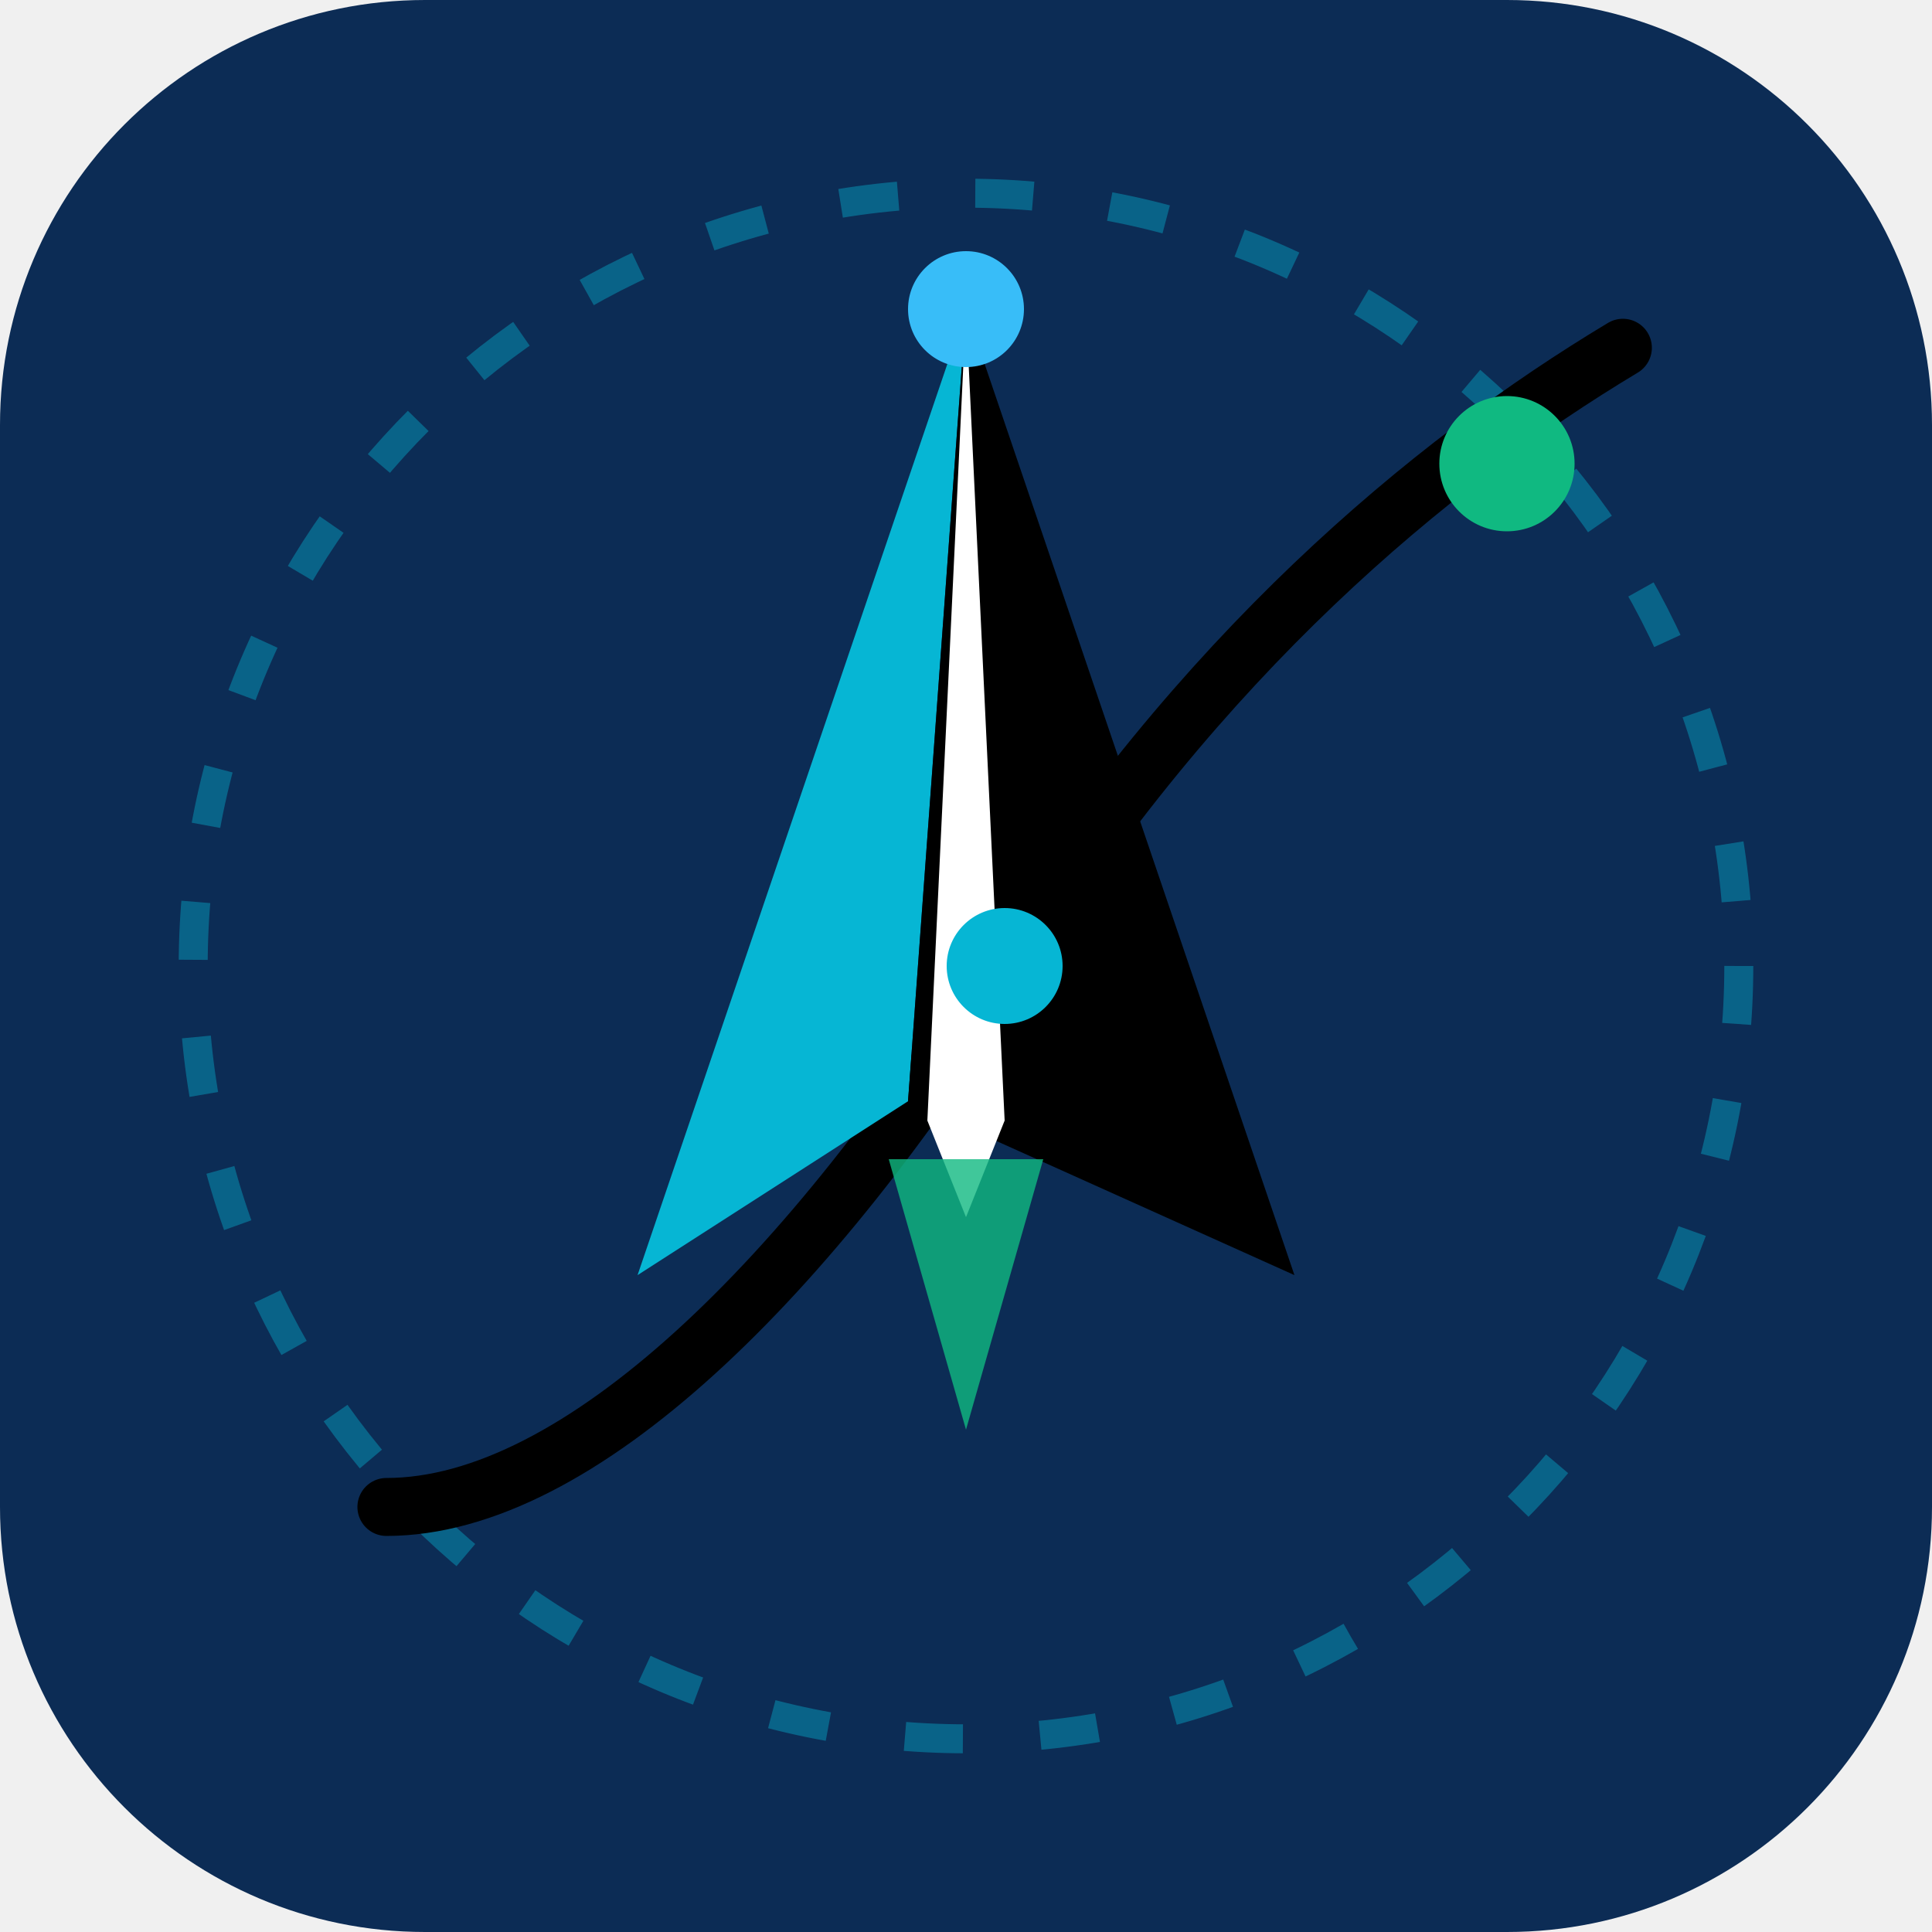
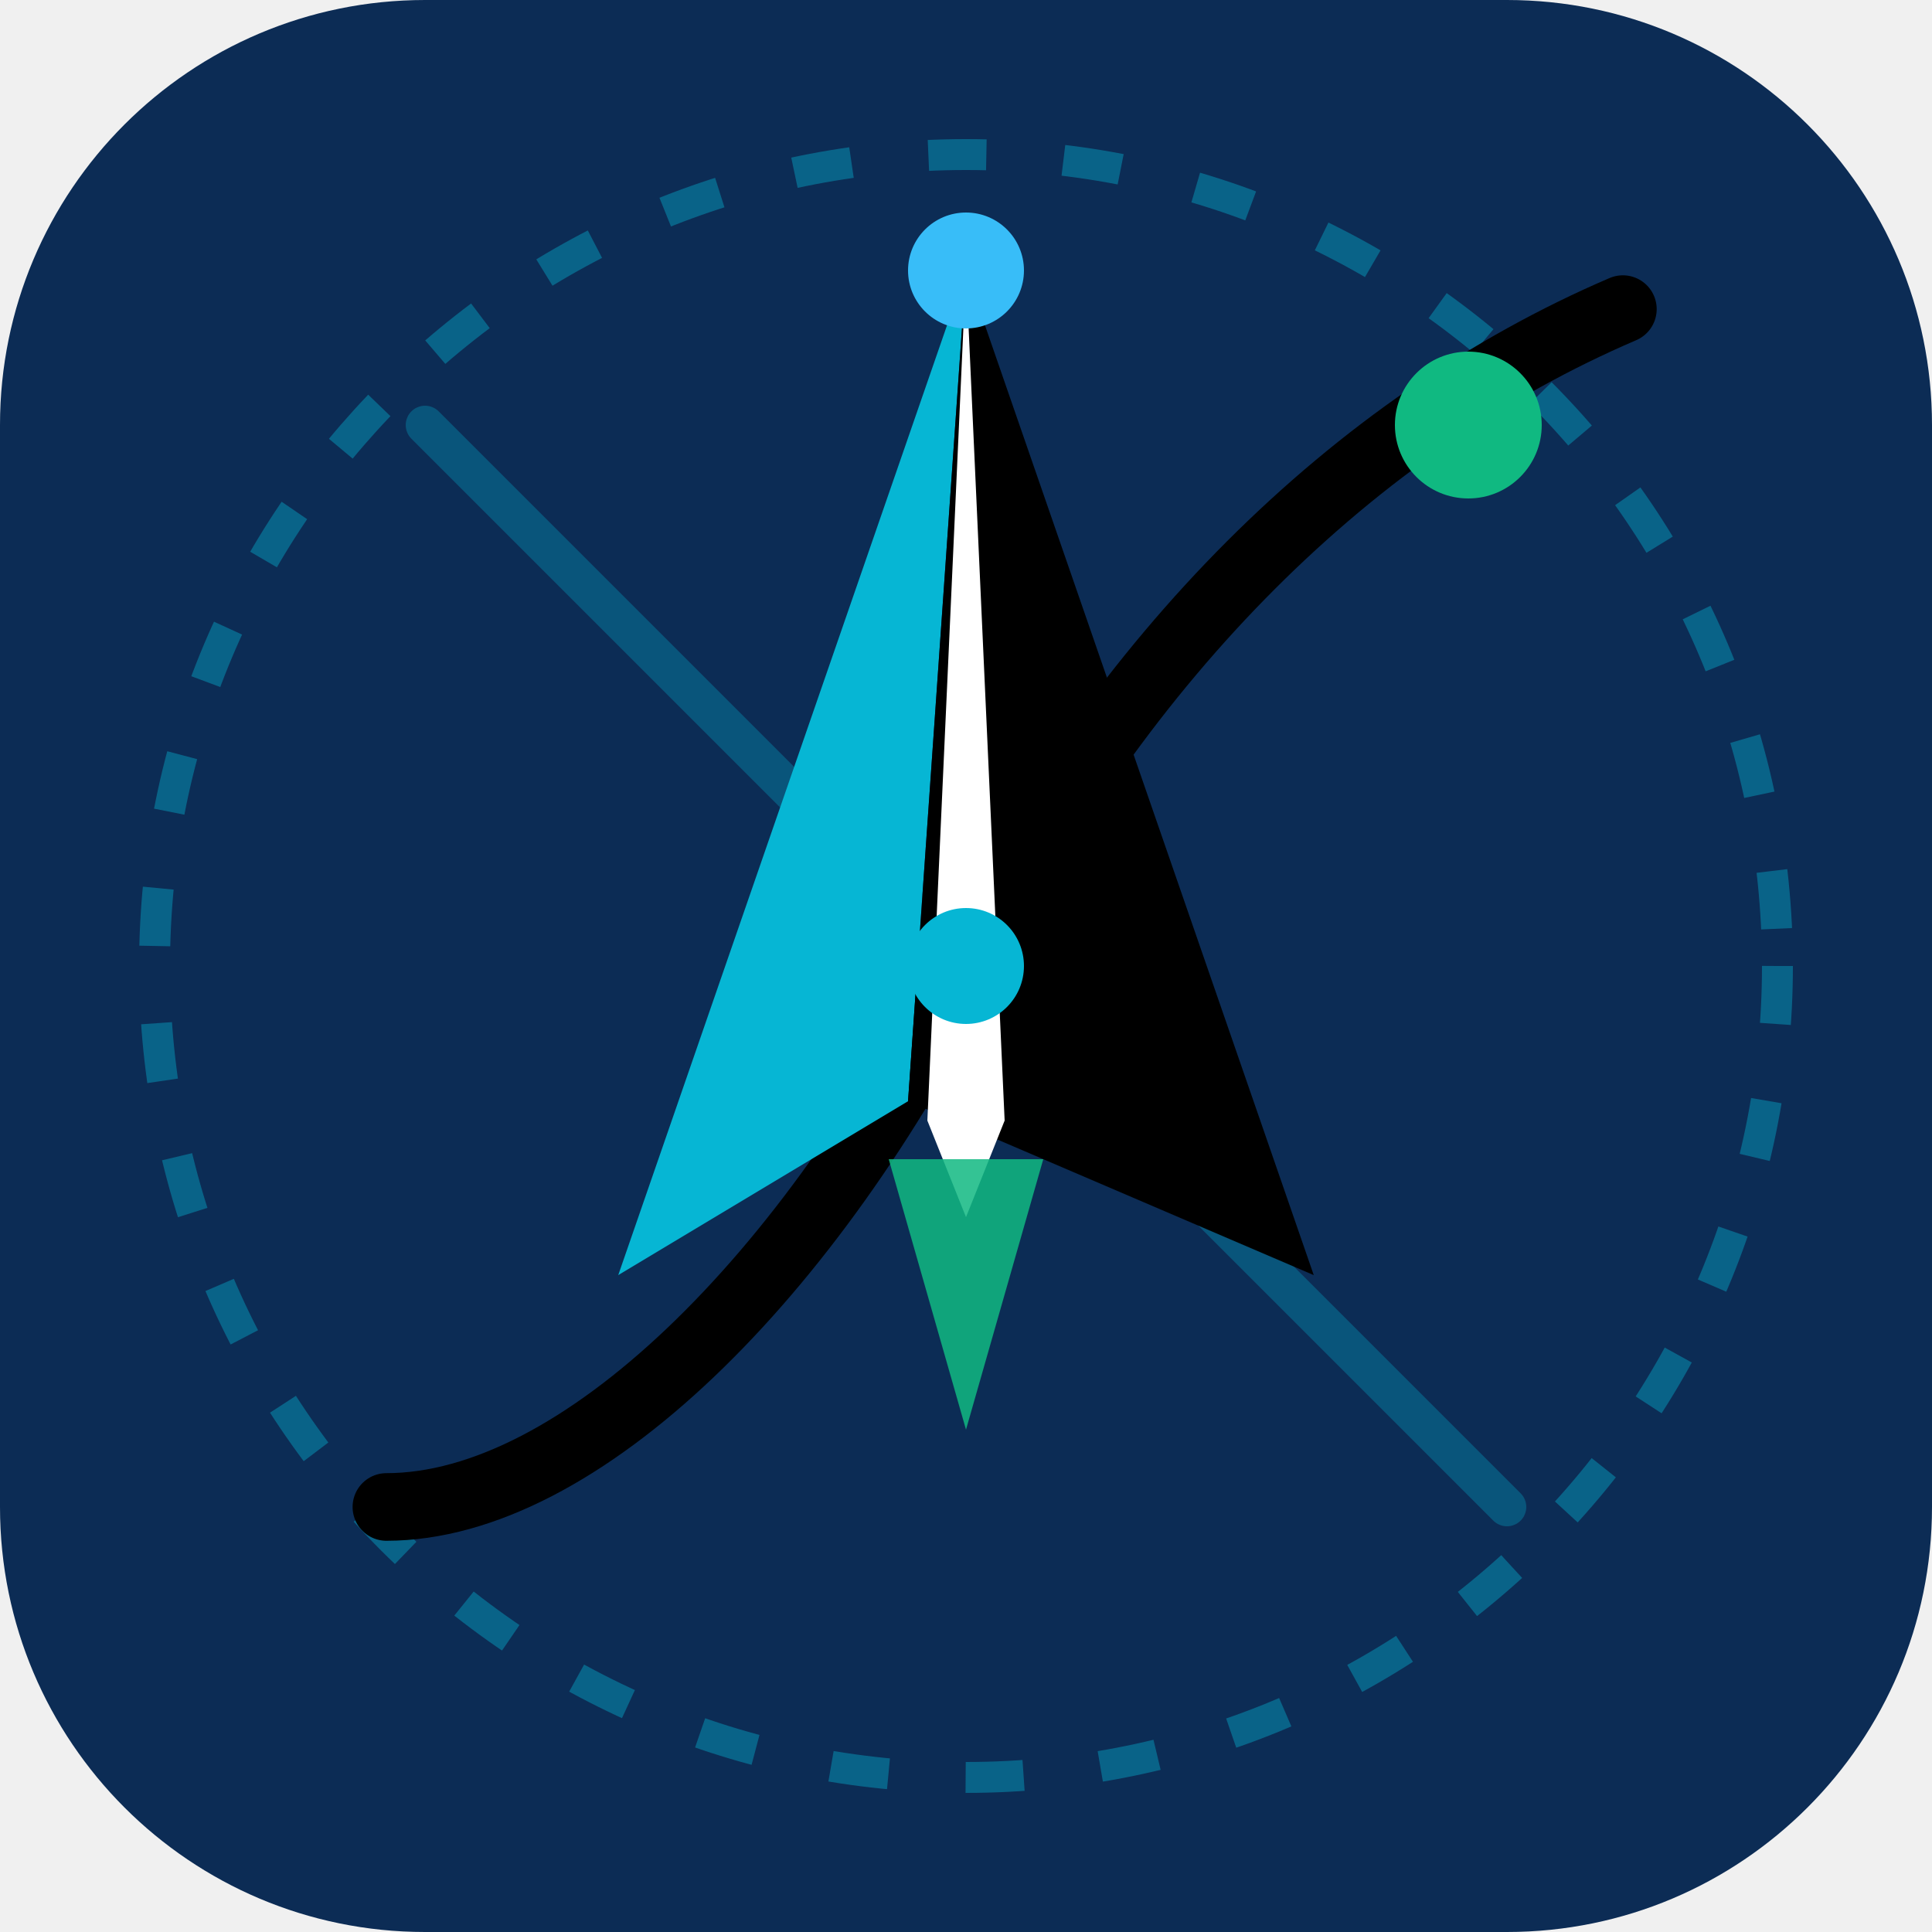
<svg xmlns="http://www.w3.org/2000/svg" viewBox="0 0 100 100" fill="none">
  <defs>
-     <linearGradient id="favGrad" x1="10" y1="90" x2="90" y2="10" gradientUnits="userSpaceOnUse">
+     <linearGradient id="fxGrad" x1="0" y1="100" x2="100" y2="0" gradientUnits="userSpaceOnUse">
      <stop offset="0%" stopColor="#0C2C55" />
      <stop offset="60%" stopColor="#1E4A5C" />
      <stop offset="100%" stopColor="#06B6D4" />
    </linearGradient>
-     <linearGradient id="favWing" x1="20" y1="20" x2="90" y2="90" gradientUnits="userSpaceOnUse">
+     <linearGradient id="fxX" x1="15" y1="85" x2="85" y2="15" gradientUnits="userSpaceOnUse">
+       <stop offset="0%" stopColor="#06B6D4" stopOpacity="0.4" />
+       <stop offset="100%" stopColor="#10B981" />
+     </linearGradient>
+     <linearGradient id="fxWing" x1="20" y1="20" x2="80" y2="80" gradientUnits="userSpaceOnUse">
      <stop offset="0%" stopColor="#38BDF8" />
-       <stop offset="50%" stopColor="#06B6D4" />
+       <stop offset="60%" stopColor="#06B6D4" />
      <stop offset="100%" stopColor="#0C2C55" />
-     </linearGradient>
-     <linearGradient id="favArc" x1="10" y1="85" x2="85" y2="15" gradientUnits="userSpaceOnUse">
-       <stop offset="0%" stopColor="#06B6D4" stopOpacity="0.3" />
-       <stop offset="100%" stopColor="#10B981" />
    </linearGradient>
  </defs>
  <rect width="100" height="100" rx="22" fill="#0C2C55" />
-   <circle cx="50" cy="50" r="40" stroke="#06B6D4" stroke-width="1.5" stroke-dasharray="3 4" stroke-opacity="0.4" />
-   <path d="M 20 78 C 30 78, 42 66, 52 50 C 62 34, 74 24, 84 18" stroke="url(#favArc)" stroke-width="3" stroke-linecap="round" />
+   <circle cx="50" cy="50" r="42" stroke="#06B6D4" stroke-width="1.6" stroke-dasharray="3 4" stroke-opacity="0.4" />
+   <path d="M 22 22 L 78 78" stroke="#06B6D4" stroke-width="2" stroke-linecap="round" stroke-opacity="0.3" />
+   <path d="M 20 78 C 30 78, 42 66, 50 50 C 58 34, 70 22, 84 16" stroke="url(#fxX)" stroke-width="3.5" stroke-linecap="round" />
  <g>
-     <path d="M 50 16 L 33 66 L 47 57 Z" fill="#06B6D4" />
-     <path d="M 50 16 L 47 57 L 67 66 Z" fill="url(#favWing)" />
-     <path d="M 50 16 L 48 58 L 50 63 L 52 58 Z" fill="#FFFFFF" />
-     <circle cx="50" cy="16" r="3" fill="#38BDF8" />
-     <path d="M 46 60 L 50 74 L 54 60 Z" fill="#10B981" opacity="0.8" />
+     <path d="M 50 14 L 32 66 L 47 57 Z" fill="#06B6D4" />
+     <path d="M 50 14 L 47 57 L 68 66 Z" fill="url(#fxWing)" />
+     <path d="M 50 14 L 48 58 L 50 63 L 52 58 Z" fill="#FFFFFF" />
+     <circle cx="50" cy="14" r="3" fill="#38BDF8" />
+     <path d="M 46 60 L 50 74 L 54 60 Z" fill="#10B981" opacity="0.85" />
  </g>
-   <circle cx="52" cy="50" r="3" fill="#06B6D4" />
-   <circle cx="78" cy="24" r="3.5" fill="#10B981" />
+   <circle cx="50" cy="50" r="3" fill="#06B6D4" />
+   <circle cx="76" cy="22" r="3.8" fill="#10B981" />
</svg>
